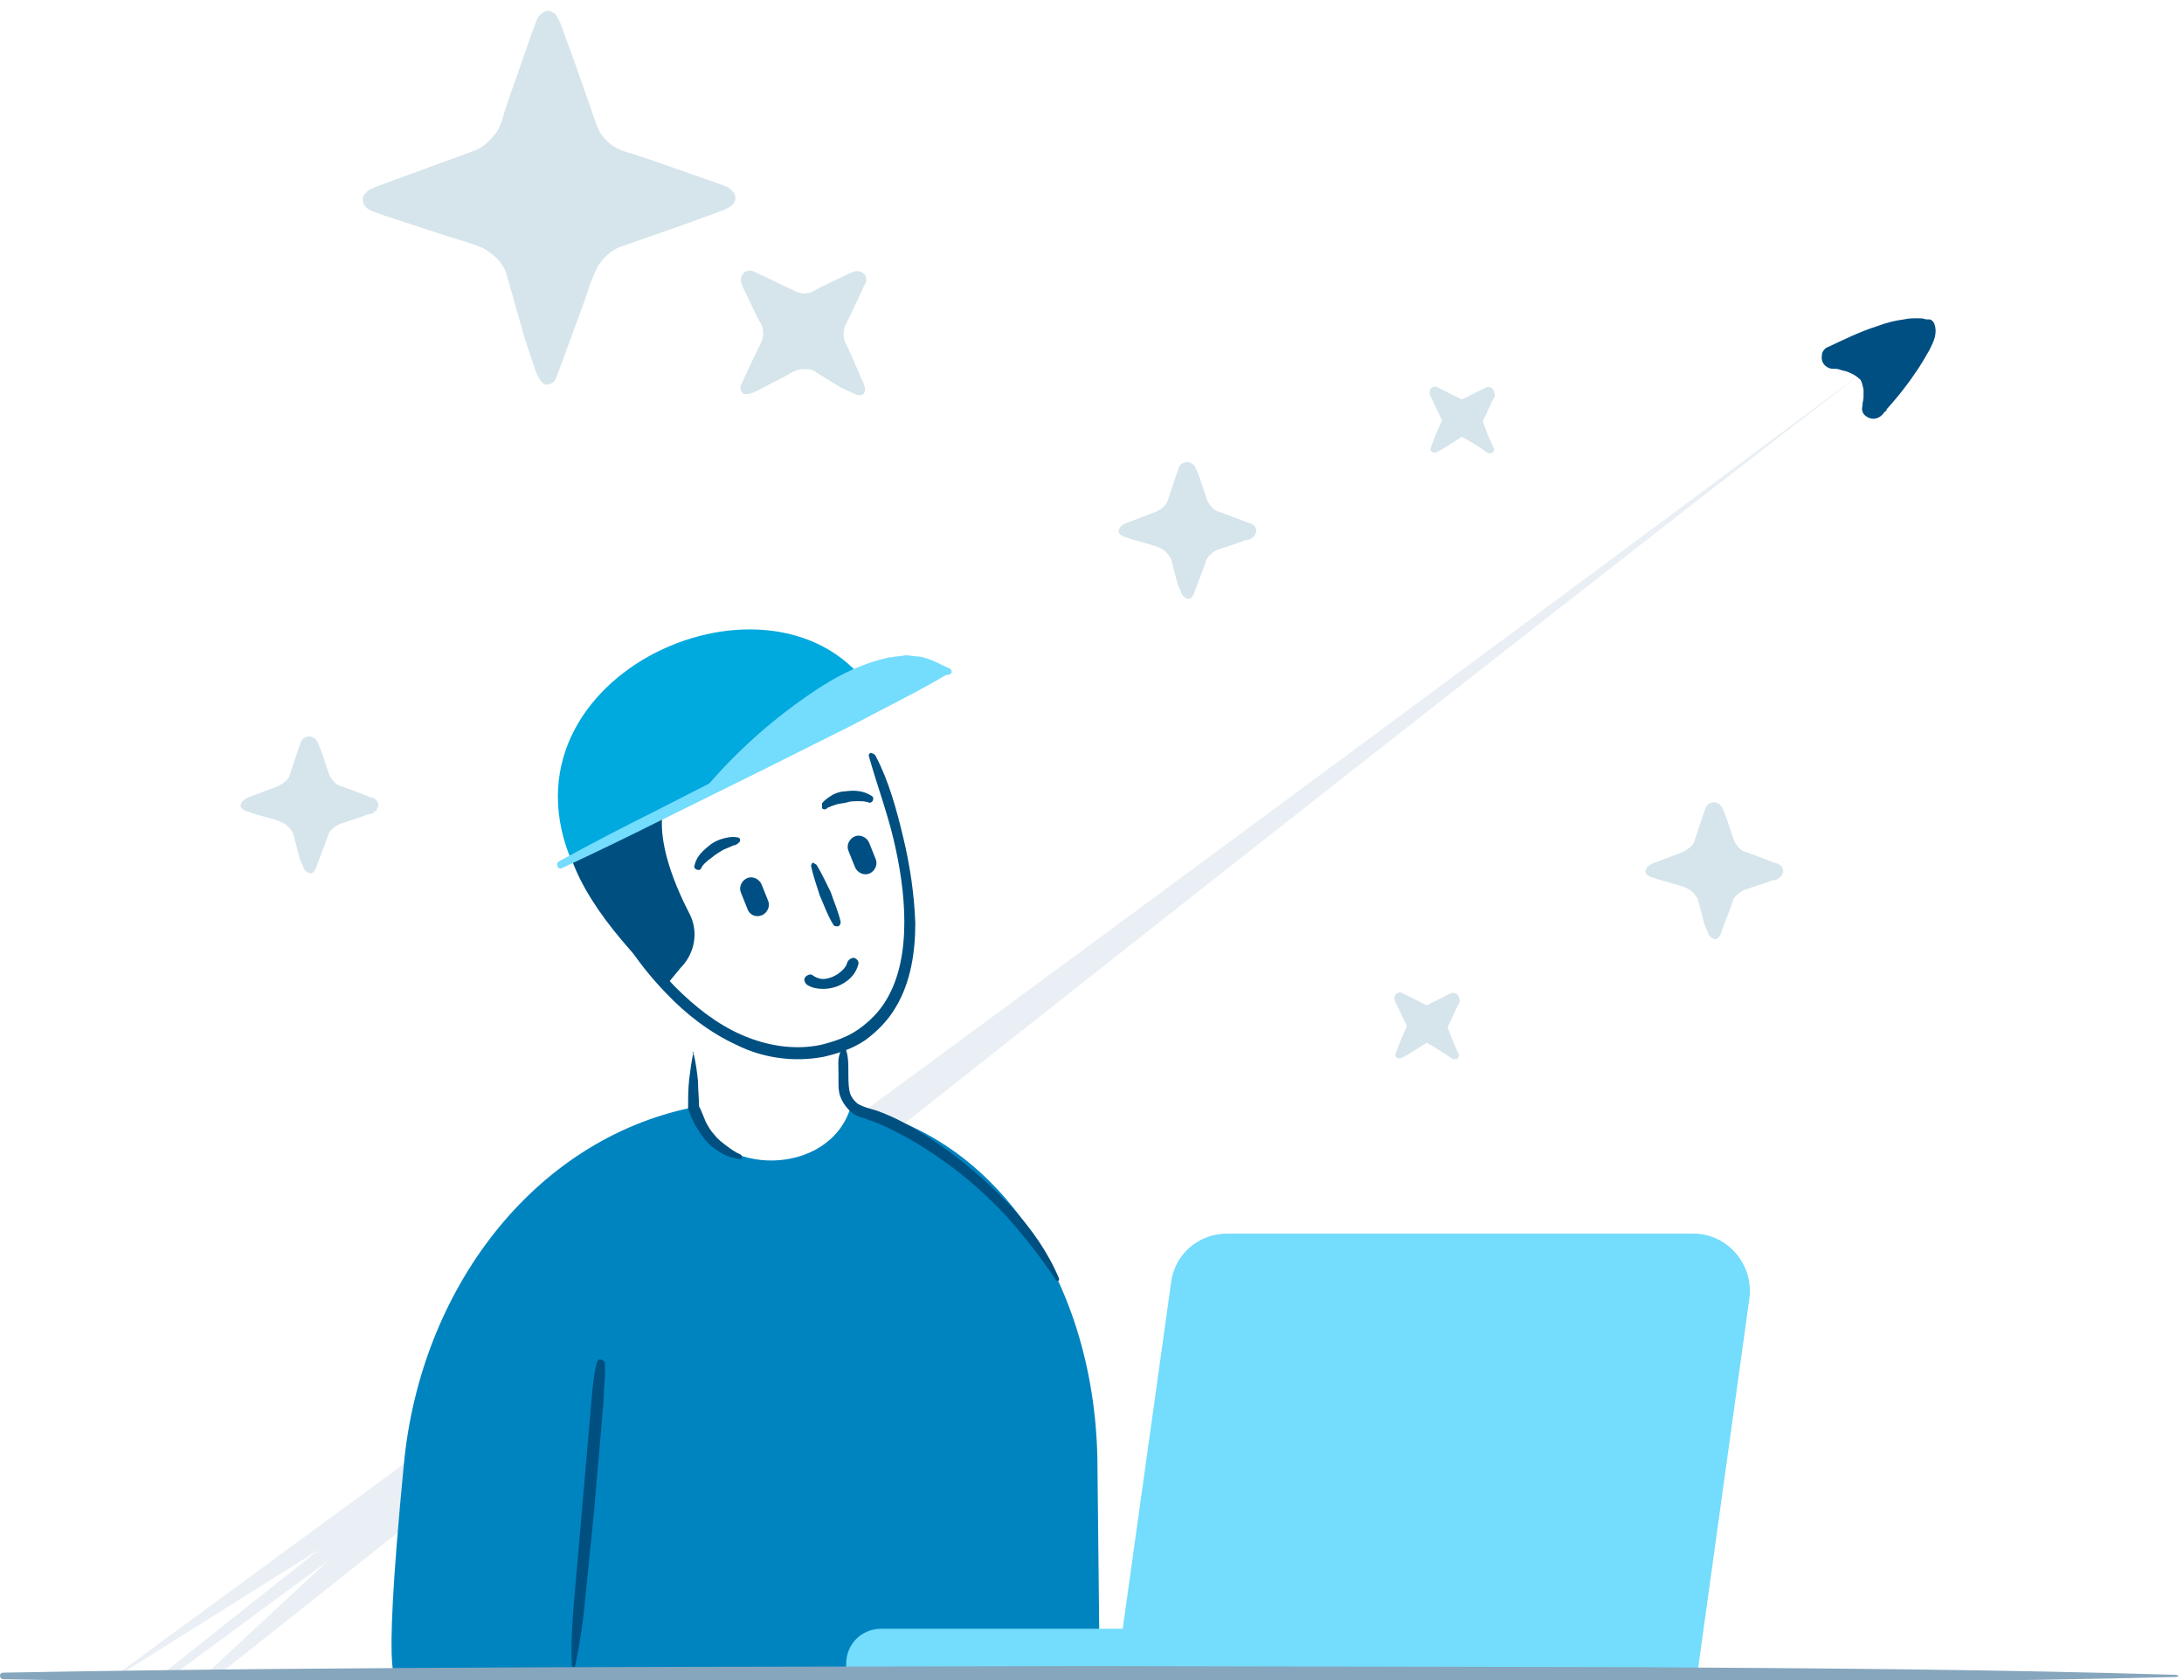
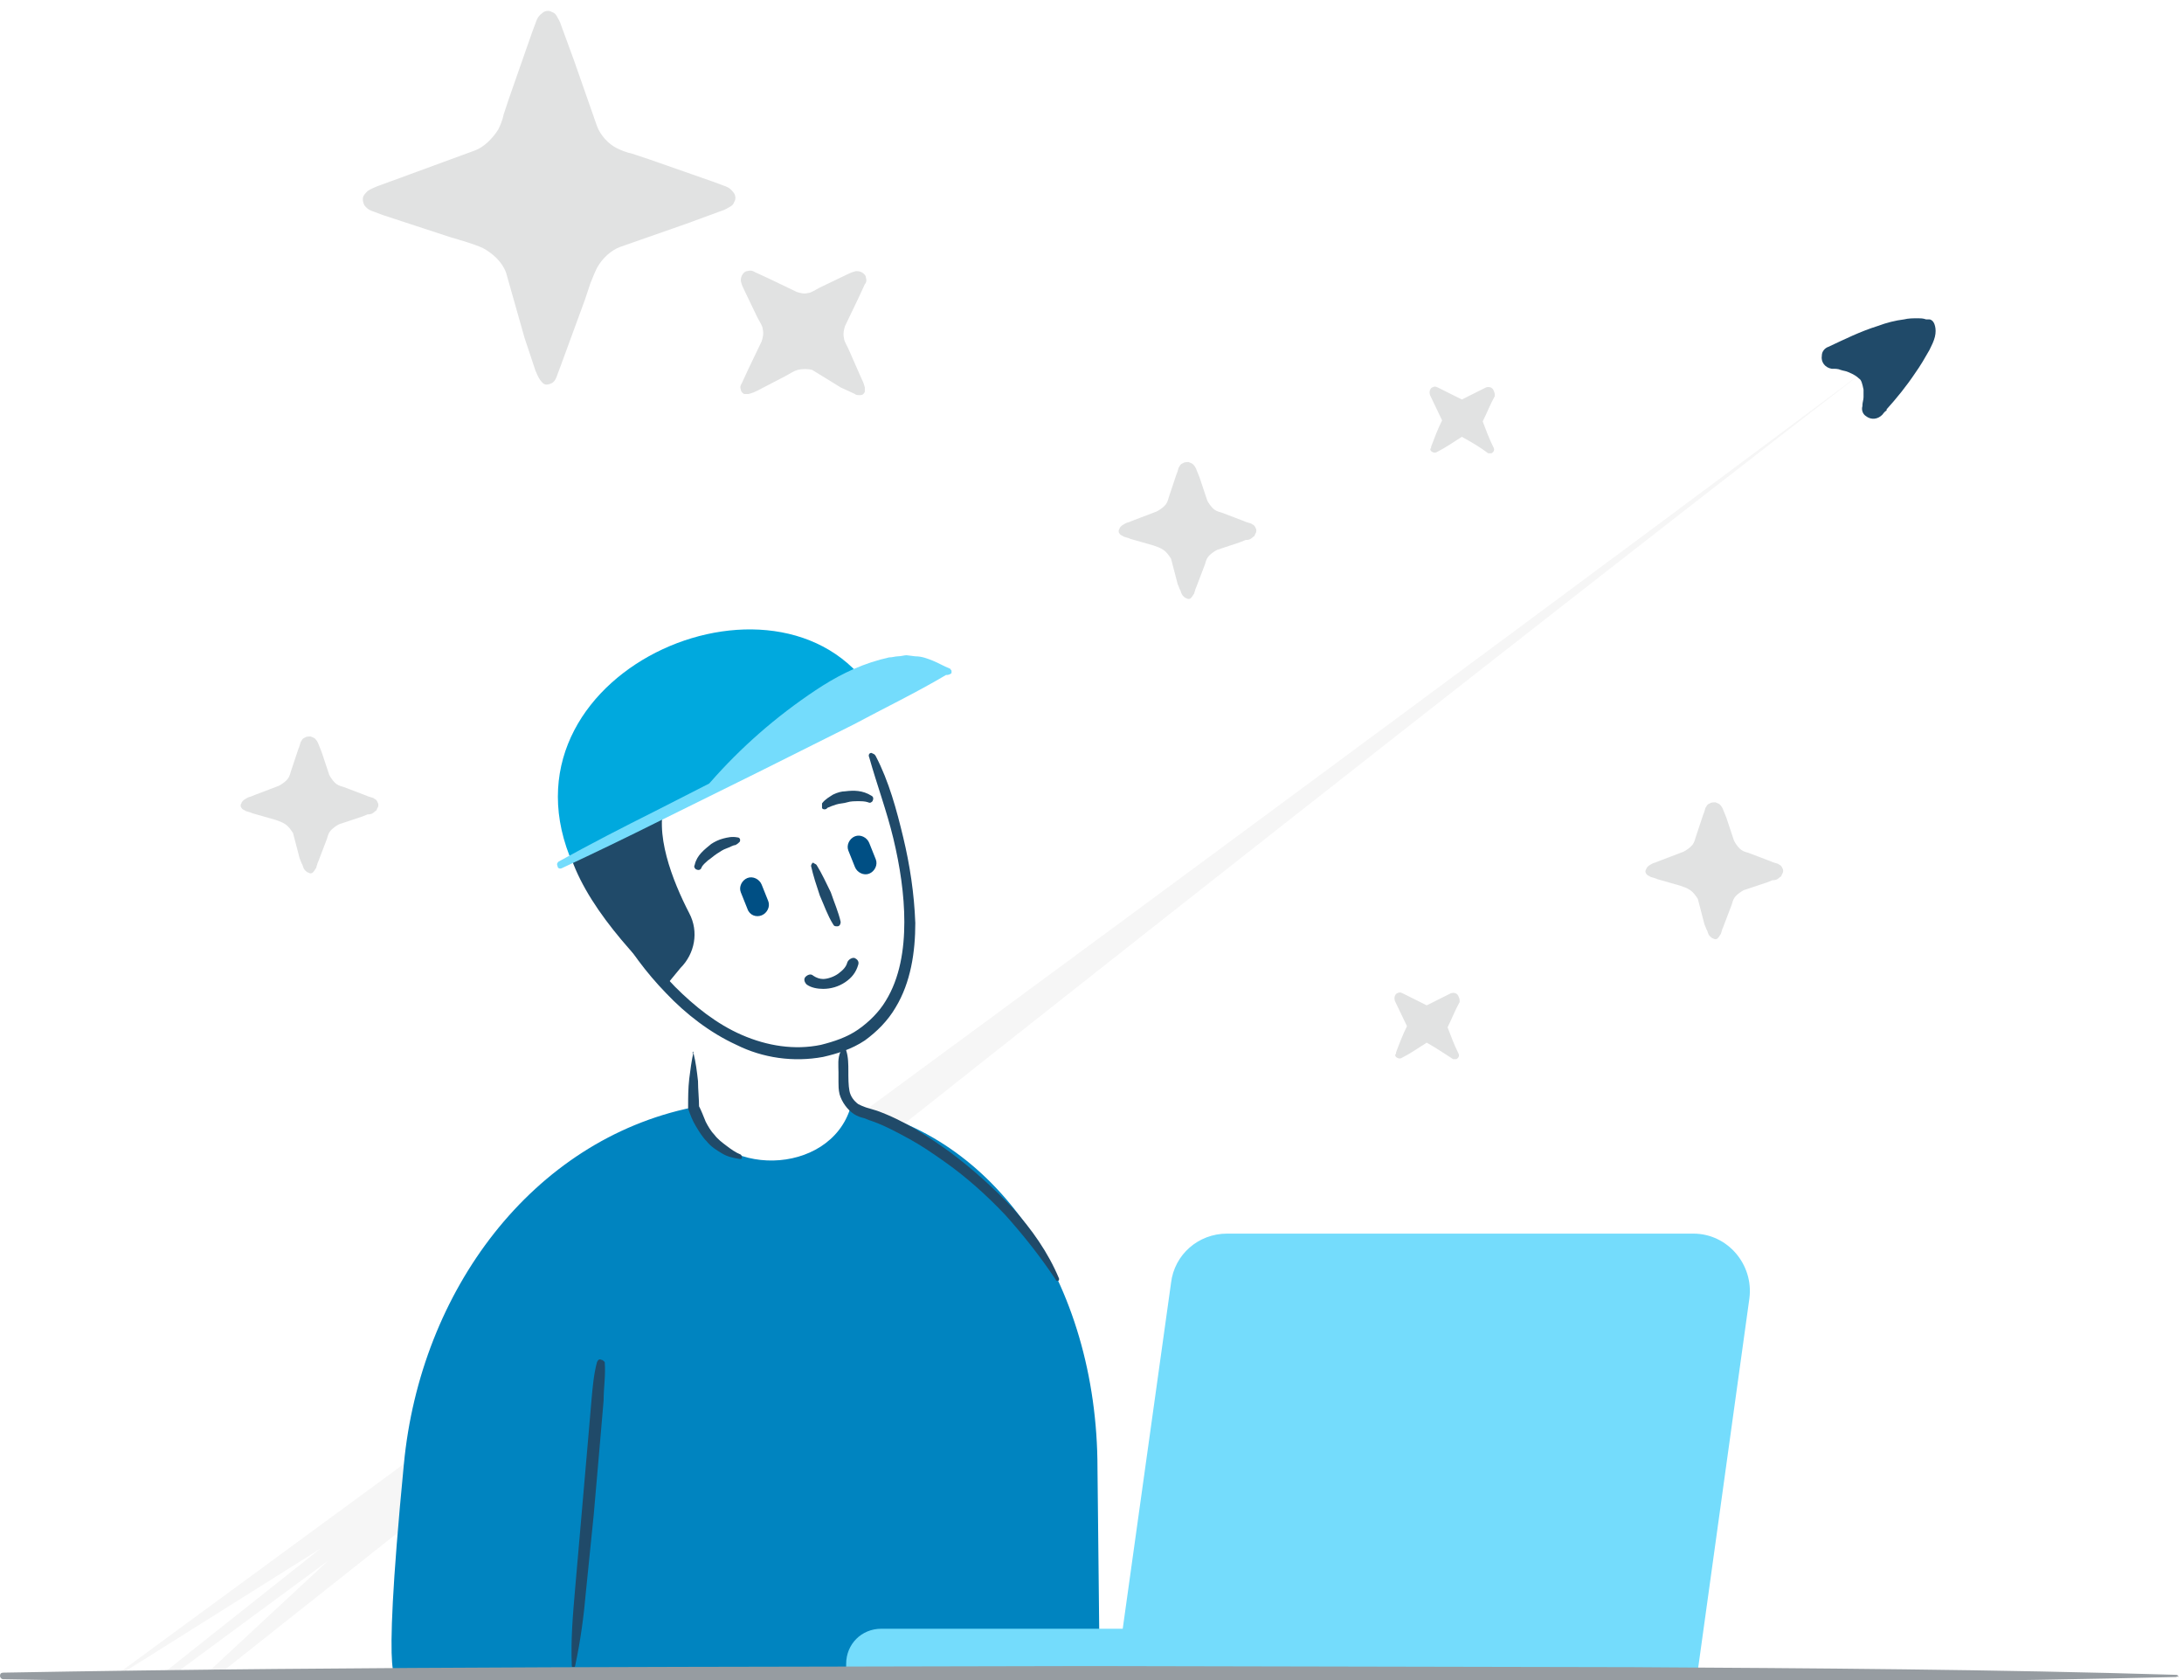
<svg xmlns="http://www.w3.org/2000/svg" height="153px" width="199px" version="1.1" viewBox="0 0 199 153">
-   <path d="M62.1,114.8 C37.5,132.9 17,147.9 10.6,152.6 L10.9,152.6 L29.2,141.1 L14.7,152.6 L15.8,152.6 L29.9,142.2 L18.7,152.6 L19.9,152.6 C29.1,145.3 45.5,132.3 64.3,117.5 L62.1,114.8 L62.1,114.8 Z" fill="#E9EFF4" />
-   <path d="M77.7,102 L80.1,104.2 C111.9,79 149,49.9 170.4,33.4 C148.6,49.7 110.5,77.9 77.7,102 L77.7,102 Z" fill="#E9EFF4" />
-   <path d="M176.2,29.4 C176.1,29.2 175.9,29.1 175.8,29.1 L175.7,29.1 L175.5,29.1 C175.2,29 175,29 174.8,29 C174.3,29 173.9,29 173.5,29.1 C172.7,29.2 171.9,29.4 171.1,29.7 C169.5,30.2 168.1,30.9 166.6,31.6 C166.3,31.7 166,32 166,32.4 C165.9,33 166.3,33.5 166.9,33.6 L167,33.6 C167.2,33.6 167.5,33.6 167.7,33.7 C168,33.8 168.2,33.8 168.4,33.9 C168.9,34.1 169.2,34.3 169.4,34.5 L169.4,34.5 C169.6,34.6 169.7,35 169.8,35.5 L169.8,36.2 C169.8,36.4 169.7,36.7 169.7,36.9 L169.7,37 C169.6,37.3 169.7,37.7 170,37.9 C170.5,38.3 171.1,38.2 171.5,37.8 C171.6,37.7 171.7,37.5 171.9,37.4 L171.9,37.4 C171.9,37.4 171.9,37.4 171.9,37.3 C172.8,36.3 173.7,35.2 174.5,34 C175,33.3 175.4,32.6 175.8,31.9 C176,31.5 176.2,31.1 176.3,30.7 C176.5,29.9 176.2,29.4 176.2,29.4 Z" fill="#004F82" />
+   <path d="M62.1,114.8 C37.5,132.9 17,147.9 10.6,152.6 L10.9,152.6 L29.2,141.1 L14.7,152.6 L15.8,152.6 L29.9,142.2 L18.7,152.6 L19.9,152.6 C29.1,145.3 45.5,132.3 64.3,117.5 L62.1,114.8 L62.1,114.8 Z" fill="#F6F6F6" />
+   <path d="M77.7,102 L80.1,104.2 C111.9,79 149,49.9 170.4,33.4 C148.6,49.7 110.5,77.9 77.7,102 L77.7,102 Z" fill="#F6F6F6" />
+   <path d="M176.2,29.4 C176.1,29.2 175.9,29.1 175.8,29.1 L175.7,29.1 L175.5,29.1 C175.2,29 175,29 174.8,29 C174.3,29 173.9,29 173.5,29.1 C172.7,29.2 171.9,29.4 171.1,29.7 C169.5,30.2 168.1,30.9 166.6,31.6 C166.3,31.7 166,32 166,32.4 C165.9,33 166.3,33.5 166.9,33.6 L167,33.6 C167.2,33.6 167.5,33.6 167.7,33.7 C168,33.8 168.2,33.8 168.4,33.9 C168.9,34.1 169.2,34.3 169.4,34.5 L169.4,34.5 C169.6,34.6 169.7,35 169.8,35.5 L169.8,36.2 C169.8,36.4 169.7,36.7 169.7,36.9 L169.7,37 C169.6,37.3 169.7,37.7 170,37.9 C170.5,38.3 171.1,38.2 171.5,37.8 C171.6,37.7 171.7,37.5 171.9,37.4 L171.9,37.4 C171.9,37.4 171.9,37.4 171.9,37.3 C172.8,36.3 173.7,35.2 174.5,34 C175,33.3 175.4,32.6 175.8,31.9 C176,31.5 176.2,31.1 176.3,30.7 C176.5,29.9 176.2,29.4 176.2,29.4 Z" fill="#204A69" />
  <path d="M100,133.8 C100,116.8 90.6,103.2 77.5,100.9 C75.6,107.2 65.4,107.4 63.2,101.2 L63.1,100.9 C48.5,103.9 38.3,117.6 36.8,133.4 C34.6,156.1 36.3,152.5 36.3,152.5 L100.2,152.5" fill="#0084C0" />
-   <path d="M55.1,124.1 C55.2,125.3 55,126.4 55,127.6 L54.7,131.1 L54.1,138 L53.4,144.9 C53.2,147.2 52.9,149.5 52.4,151.8 C52.4,151.9 52.3,151.9 52.2,151.9 C52.1,151.9 52.1,151.8 52.1,151.7 C52,149.4 52.2,147.1 52.4,144.8 L53,137.9 L53.6,131 L53.9,127.5 C54,126.4 54.1,125.2 54.4,124.1 C54.5,123.9 54.6,123.8 54.8,123.9 C54.9,123.9 55,124 55.1,124.1 L55.1,124.1 Z" fill="#004F81" />
-   <path id="Path" d="M77.1,95.7 C77.3,96.3 77.3,97 77.3,97.6 C77.3,98.2 77.3,98.9 77.4,99.4 C77.5,99.9 77.8,100.3 78.2,100.6 C78.4,100.7 78.6,100.8 78.9,100.9 C79.2,101 79.6,101.1 79.9,101.2 C82.4,102.1 84.5,103.5 86.6,105 C88.6,106.5 90.5,108.2 92.3,110.1 C94,112 95.5,114.1 96.5,116.5 C96.5,116.6 96.5,116.7 96.4,116.7 C96.3,116.7 96.2,116.7 96.2,116.6 C94.8,114.5 93.3,112.6 91.6,110.7 C89.9,108.9 88,107.2 86,105.8 C85,105.1 84,104.4 82.9,103.8 C81.8,103.2 80.7,102.6 79.6,102.2 C79.3,102.1 79,102 78.8,101.9 C78.4,101.8 78.1,101.7 77.8,101.5 C77.2,101.1 76.7,100.4 76.5,99.7 C76.4,99.3 76.4,98.9 76.4,98.6 L76.4,97.7 C76.4,97.1 76.3,96.4 76.6,95.8 C76.7,95.6 76.9,95.5 77.1,95.7 C77,95.5 77,95.6 77.1,95.7 L77.1,95.7 Z" fill="#004F81" />
-   <path d="M79.8,68.9 C81,71.2 81.7,73.8 82.3,76.3 C82.9,78.8 83.3,81.4 83.4,84.1 C83.4,86.7 83,89.5 81.6,91.8 C80.9,93 79.9,94 78.8,94.8 C77.6,95.6 76.3,96 75,96.3 C72.3,96.8 69.5,96.4 67.1,95.2 C64.7,94.1 62.5,92.4 60.7,90.5 C57,86.7 54.5,82 52.9,77.1 C52.9,77 52.9,76.9 53,76.9 C53.1,76.9 53.2,76.9 53.2,77 C55.4,81.7 57.9,86.2 61.5,89.9 C63.3,91.7 65.3,93.3 67.6,94.3 C69.9,95.3 72.4,95.7 74.8,95.2 C76,94.9 77.2,94.5 78.2,93.8 C79.2,93.1 80.1,92.2 80.7,91.2 C82,89.1 82.4,86.5 82.4,84 C82.4,81.5 82,78.9 81.4,76.4 C80.8,73.9 79.9,71.5 79.2,69 C79.1,68.8 79.2,68.6 79.4,68.6 C79.6,68.7 79.7,68.7 79.8,68.9 L79.8,68.9 Z" fill="#004F81" />
-   <path d="M64.6,61.4 C72.6,58.2 79.6,60 79.1,63.8 C78.7,67.1 62.6,68.2 60.7,72.8 C59.5,75.8 61.3,80.3 62.8,83.2 C63.7,84.9 63.3,86.9 62,88.2 L60.6,89.9 C51.7,81.1 43.7,69.7 64.6,61.4 L64.6,61.4 Z" fill="#004F81" />
-   <path id="Path" d="M74.4,78.8 C74.9,79.6 75.3,80.5 75.7,81.3 C76,82.2 76.4,83.1 76.6,84 C76.6,84.2 76.5,84.4 76.3,84.4 C76.1,84.4 76,84.4 75.9,84.2 C75.4,83.4 75.1,82.5 74.7,81.6 C74.4,80.7 74.1,79.8 73.9,78.9 C73.9,78.8 74,78.6 74.1,78.6 C74.2,78.7 74.3,78.7 74.4,78.8 L74.4,78.8 Z" fill="#004F81" />
+   <path d="M55.1,124.1 C55.2,125.3 55,126.4 55,127.6 L54.7,131.1 L54.1,138 L53.4,144.9 C53.2,147.2 52.9,149.5 52.4,151.8 C52.4,151.9 52.3,151.9 52.2,151.9 C52.1,151.9 52.1,151.8 52.1,151.7 C52,149.4 52.2,147.1 52.4,144.8 L53,137.9 L53.6,131 L53.9,127.5 C54,126.4 54.1,125.2 54.4,124.1 C54.5,123.9 54.6,123.8 54.8,123.9 C54.9,123.9 55,124 55.1,124.1 L55.1,124.1 Z" fill="#204A69" />
+   <path id="Path" d="M77.1,95.7 C77.3,96.3 77.3,97 77.3,97.6 C77.3,98.2 77.3,98.9 77.4,99.4 C77.5,99.9 77.8,100.3 78.2,100.6 C78.4,100.7 78.6,100.8 78.9,100.9 C79.2,101 79.6,101.1 79.9,101.2 C82.4,102.1 84.5,103.5 86.6,105 C88.6,106.5 90.5,108.2 92.3,110.1 C94,112 95.5,114.1 96.5,116.5 C96.5,116.6 96.5,116.7 96.4,116.7 C96.3,116.7 96.2,116.7 96.2,116.6 C94.8,114.5 93.3,112.6 91.6,110.7 C89.9,108.9 88,107.2 86,105.8 C85,105.1 84,104.4 82.9,103.8 C81.8,103.2 80.7,102.6 79.6,102.2 C79.3,102.1 79,102 78.8,101.9 C78.4,101.8 78.1,101.7 77.8,101.5 C77.2,101.1 76.7,100.4 76.5,99.7 C76.4,99.3 76.4,98.9 76.4,98.6 L76.4,97.7 C76.4,97.1 76.3,96.4 76.6,95.8 C76.7,95.6 76.9,95.5 77.1,95.7 C77,95.5 77,95.6 77.1,95.7 L77.1,95.7 Z" fill="#204A69" />
+   <path d="M79.8,68.9 C81,71.2 81.7,73.8 82.3,76.3 C82.9,78.8 83.3,81.4 83.4,84.1 C83.4,86.7 83,89.5 81.6,91.8 C80.9,93 79.9,94 78.8,94.8 C77.6,95.6 76.3,96 75,96.3 C72.3,96.8 69.5,96.4 67.1,95.2 C64.7,94.1 62.5,92.4 60.7,90.5 C57,86.7 54.5,82 52.9,77.1 C52.9,77 52.9,76.9 53,76.9 C53.1,76.9 53.2,76.9 53.2,77 C55.4,81.7 57.9,86.2 61.5,89.9 C63.3,91.7 65.3,93.3 67.6,94.3 C69.9,95.3 72.4,95.7 74.8,95.2 C76,94.9 77.2,94.5 78.2,93.8 C79.2,93.1 80.1,92.2 80.7,91.2 C82,89.1 82.4,86.5 82.4,84 C82.4,81.5 82,78.9 81.4,76.4 C80.8,73.9 79.9,71.5 79.2,69 C79.1,68.8 79.2,68.6 79.4,68.6 C79.6,68.7 79.7,68.7 79.8,68.9 L79.8,68.9 Z" fill="#204A69" />
+   <path d="M64.6,61.4 C72.6,58.2 79.6,60 79.1,63.8 C78.7,67.1 62.6,68.2 60.7,72.8 C59.5,75.8 61.3,80.3 62.8,83.2 C63.7,84.9 63.3,86.9 62,88.2 L60.6,89.9 C51.7,81.1 43.7,69.7 64.6,61.4 L64.6,61.4 Z" fill="#204A69" />
+   <path id="Path" d="M74.4,78.8 C74.9,79.6 75.3,80.5 75.7,81.3 C76,82.2 76.4,83.1 76.6,84 C76.6,84.2 76.5,84.4 76.3,84.4 C76.1,84.4 76,84.4 75.9,84.2 C75.4,83.4 75.1,82.5 74.7,81.6 C74.4,80.7 74.1,79.8 73.9,78.9 C73.9,78.8 74,78.6 74.1,78.6 C74.2,78.7 74.3,78.7 74.4,78.8 L74.4,78.8 Z" fill="#204A69" />
  <path d="M79.2,79.6 C79.7,79.4 80,78.8 79.8,78.3 L79.2,76.8 C79,76.3 78.4,76 77.9,76.2 C77.4,76.4 77.1,77 77.3,77.5 L77.9,79 C78.1,79.5 78.7,79.8 79.2,79.6 Z" fill="#004F84" />
  <path id="Path" d="M69.4,83.4 C69.9,83.2 70.2,82.6 70,82.1 L69.4,80.6 C69.2,80.1 68.6,79.8 68.1,80 C67.6,80.2 67.3,80.8 67.5,81.3 L68.1,82.8 C68.3,83.4 68.9,83.6 69.4,83.4 Z" fill="#004F84" />
-   <path d="M77.2,87.7 C77.1,88.1 76.8,88.4 76.4,88.7 C76,89 75.4,89.2 75,89.2 C74.7,89.2 74.4,89.1 74.1,88.9 C73.9,88.7 73.6,88.8 73.4,89 C73.2,89.2 73.3,89.5 73.5,89.7 C73.9,90 74.5,90.1 75,90.1 C75.7,90.1 76.4,89.9 77,89.5 C77.6,89.1 78,88.6 78.2,87.9 C78.3,87.6 78.1,87.4 77.9,87.3 C77.7,87.2 77.3,87.4 77.2,87.7 L77.2,87.7 Z" fill="#004F81" />
-   <path d="M67,77 C66.8,77 66.5,77.2 66.2,77.3 C65.9,77.4 65.6,77.6 65.3,77.8 C65,78 64.8,78.2 64.5,78.4 C64.3,78.6 64,78.8 63.9,79.1 C63.8,79.3 63.6,79.3 63.4,79.2 C63.3,79.1 63.2,79 63.3,78.8 C63.5,77.9 64.2,77.4 64.8,76.9 C65.1,76.7 65.5,76.5 65.9,76.4 C66.3,76.3 66.7,76.2 67.2,76.3 C67.4,76.3 67.5,76.5 67.4,76.7 C67.3,76.8 67.2,76.9 67,77 Z" fill="#004F81" />
-   <path id="Path" d="M74.9,73.2 C75.2,72.8 75.6,72.6 75.9,72.4 C76.3,72.2 76.7,72.1 77,72.1 C77.8,72 78.6,72 79.4,72.5 C79.6,72.6 79.6,72.8 79.5,73 C79.4,73.1 79.3,73.2 79.1,73.1 C78.8,73 78.5,73 78.2,73 C77.9,73 77.5,73 77.2,73.1 C76.9,73.2 76.5,73.2 76.2,73.3 C75.9,73.4 75.6,73.5 75.4,73.6 L75.3,73.7 C75.1,73.8 74.9,73.7 74.9,73.6 L74.9,73.2 L74.9,73.2 Z" fill="#004F81" />
+   <path d="M77.2,87.7 C77.1,88.1 76.8,88.4 76.4,88.7 C76,89 75.4,89.2 75,89.2 C74.7,89.2 74.4,89.1 74.1,88.9 C73.9,88.7 73.6,88.8 73.4,89 C73.2,89.2 73.3,89.5 73.5,89.7 C73.9,90 74.5,90.1 75,90.1 C75.7,90.1 76.4,89.9 77,89.5 C77.6,89.1 78,88.6 78.2,87.9 C78.3,87.6 78.1,87.4 77.9,87.3 C77.7,87.2 77.3,87.4 77.2,87.7 L77.2,87.7 Z" fill="#204A69" />
+   <path d="M67,77 C66.8,77 66.5,77.2 66.2,77.3 C65.9,77.4 65.6,77.6 65.3,77.8 C65,78 64.8,78.2 64.5,78.4 C64.3,78.6 64,78.8 63.9,79.1 C63.8,79.3 63.6,79.3 63.4,79.2 C63.3,79.1 63.2,79 63.3,78.8 C63.5,77.9 64.2,77.4 64.8,76.9 C65.1,76.7 65.5,76.5 65.9,76.4 C66.3,76.3 66.7,76.2 67.2,76.3 C67.4,76.3 67.5,76.5 67.4,76.7 C67.3,76.8 67.2,76.9 67,77 Z" fill="#204A69" />
+   <path id="Path" d="M74.9,73.2 C75.2,72.8 75.6,72.6 75.9,72.4 C76.3,72.2 76.7,72.1 77,72.1 C77.8,72 78.6,72 79.4,72.5 C79.6,72.6 79.6,72.8 79.5,73 C79.4,73.1 79.3,73.2 79.1,73.1 C78.8,73 78.5,73 78.2,73 C77.9,73 77.5,73 77.2,73.1 C76.9,73.2 76.5,73.2 76.2,73.3 C75.9,73.4 75.6,73.5 75.4,73.6 L75.3,73.7 C75.1,73.8 74.9,73.7 74.9,73.6 L74.9,73.2 L74.9,73.2 Z" fill="#204A69" />
  <path d="M79.9,63.7 C71.9,49.7 45.2,60.8 51.9,78" fill="#00A9DE" />
-   <path d="M63.2,96 C63.4,96.8 63.5,97.6 63.6,98.5 C63.6,99.3 63.7,100.1 63.7,101 L63.7,100.8 C63.9,101.2 64.1,101.7 64.3,102.2 C64.5,102.6 64.8,103.1 65.1,103.4 C65.4,103.8 65.8,104.1 66.2,104.4 C66.6,104.7 67,105 67.5,105.2 C67.6,105.3 67.6,105.4 67.6,105.5 C67.6,105.6 67.5,105.6 67.4,105.6 C66.8,105.5 66.3,105.4 65.8,105.1 C65.3,104.8 64.8,104.5 64.4,104 C64,103.6 63.7,103.1 63.4,102.6 C63.1,102.1 62.9,101.6 62.7,101 L62.7,100.8 C62.7,100 62.7,99.2 62.8,98.3 C62.9,97.5 63,96.7 63.2,95.8 C63,96 63.1,95.9 63.2,96 L63.2,96 Z" fill="#004F81" />
-   <path d="M66.8,17.5 C66.5,17.1 66.2,17 65.9,16.9 L65.1,16.6 L59.1,14.5 L57.6,14 C57.1,13.9 56.6,13.7 56.2,13.5 C55.4,13.1 54.7,12.3 54.4,11.5 L52.3,5.5 L51.2,2.5 C51.1,2.2 51,1.9 50.8,1.6 C50.7,1.4 50.6,1.2 50.3,1.1 C50,0.9 49.6,1 49.4,1.2 C49,1.5 48.9,1.8 48.8,2.1 L48.5,2.9 L46.4,8.9 L45.9,10.4 C45.8,10.9 45.6,11.4 45.4,11.8 C44.9,12.6 44.1,13.4 43.3,13.7 L37.3,15.9 L34.3,17 C34.1,17.1 33.8,17.2 33.5,17.4 C33.4,17.5 33.2,17.7 33.1,17.9 C33,18.2 33.1,18.5 33.2,18.7 C33.5,19.1 33.8,19.2 34.1,19.3 L34.9,19.6 L41,21.6 C42,21.9 43.1,22.2 44,22.6 C44.9,23.1 45.7,23.8 46.1,24.8 L47.8,30.8 L48.8,33.8 C48.9,34 49,34.3 49.2,34.6 C49.3,34.7 49.4,34.9 49.6,35 C49.8,35.1 50.1,35 50.3,34.9 C50.6,34.7 50.7,34.4 50.8,34.1 L51.1,33.3 L53.3,27.3 L53.8,25.8 C54,25.3 54.2,24.8 54.4,24.4 C54.9,23.5 55.7,22.8 56.5,22.5 L62.5,20.4 L65.5,19.3 C65.8,19.2 66.1,19.1 66.4,18.9 C66.6,18.8 66.8,18.7 66.9,18.4 C67.1,18.1 67,17.7 66.8,17.5 Z" fill="#D5E5EB" />
-   <path d="M162.4,79.1 C162.3,78.8 162.1,78.8 162,78.7 C161.7,78.6 161.6,78.6 161.4,78.5 L159.3,77.7 C158.9,77.6 158.7,77.5 158.5,77.3 C158.3,77.1 158.1,76.8 158,76.6 L157.3,74.5 L157.1,74 C157,73.8 157,73.6 156.7,73.3 C156.6,73.2 156.5,73.2 156.3,73.1 C156.2,73.1 155.9,73.1 155.8,73.2 C155.5,73.3 155.5,73.5 155.4,73.6 C155.3,73.9 155.3,74 155.2,74.2 L154.5,76.3 C154.4,76.7 154.3,76.9 154.1,77.1 C153.9,77.3 153.6,77.5 153.4,77.6 L151.3,78.4 L150.8,78.6 C150.7,78.6 150.5,78.7 150.2,78.9 C150.1,79 150,79.1 150,79.2 C149.9,79.3 149.9,79.5 150,79.6 C150.1,79.8 150.3,79.8 150.4,79.9 C150.7,80 150.8,80 151,80.1 L153.1,80.7 C153.4,80.8 153.7,80.9 154,81.1 C154.3,81.3 154.5,81.6 154.7,81.9 L155.3,84.2 L155.5,84.7 C155.6,84.8 155.6,85.1 155.8,85.3 C155.9,85.4 156,85.5 156.1,85.5 C156.2,85.6 156.4,85.6 156.5,85.5 C156.7,85.3 156.7,85.2 156.8,85.1 C156.9,84.8 156.9,84.7 157,84.5 L157.8,82.4 C157.9,82 158,81.8 158.2,81.6 C158.4,81.4 158.7,81.2 158.9,81.1 L161,80.4 L161.5,80.2 C161.7,80.2 161.9,80.2 162.2,79.9 C162.3,79.9 162.3,79.8 162.4,79.6 C162.5,79.5 162.5,79.2 162.4,79.1 Z" fill="#D5E5EB" />
-   <path d="M132.9,90.8 C132.8,90.5 132.5,90.4 132.2,90.5 L130,91.6 L127.8,90.5 C127.6,90.4 127.5,90.4 127.3,90.5 C127.1,90.6 127,90.9 127.1,91.2 L128.2,93.5 C127.8,94.3 127.5,95.1 127.2,95.9 L127.2,96 C127.1,96.1 127.1,96.2 127.2,96.3 C127.3,96.4 127.5,96.5 127.7,96.4 C128.5,96 129.2,95.5 130,95 L130,95 C130.9,95.5 131.6,96 132.4,96.5 L132.7,96.5 C132.9,96.4 133,96.2 132.9,96 C132.5,95.2 132.2,94.4 131.9,93.6 C132.3,92.8 132.6,92 133,91.3 C133,91.1 133,91 132.9,90.8 Z" fill="#D5E5EB" />
-   <path d="M136.1,35.6 C136,35.3 135.7,35.2 135.4,35.3 L133.2,36.4 L131,35.3 C130.8,35.2 130.7,35.2 130.5,35.3 C130.3,35.4 130.2,35.7 130.3,36 L131.4,38.3 C131,39.1 130.7,39.9 130.4,40.7 L130.4,40.8 C130.3,40.9 130.3,41 130.4,41.1 C130.5,41.2 130.7,41.3 130.9,41.2 C131.7,40.8 132.4,40.3 133.2,39.8 C134.1,40.3 134.8,40.7 135.6,41.3 L135.9,41.3 C136.1,41.2 136.2,41 136.1,40.8 C135.7,40 135.4,39.2 135.1,38.4 C135.5,37.6 135.8,36.8 136.2,36.1 C136.2,35.9 136.2,35.8 136.1,35.6 Z" fill="#D5E5EB" />
-   <path d="M78.2,27.2 L78.8,25.9 C78.9,25.8 79,25.6 78.9,25.3 C78.9,25.1 78.7,24.9 78.5,24.8 C78.3,24.7 78.1,24.7 78,24.7 C77.6,24.8 77.4,24.9 77.2,25 L74.7,26.2 C74.3,26.4 73.9,26.7 73.6,26.7 C73.3,26.8 72.9,26.7 72.6,26.6 L70.1,25.4 L68.8,24.8 C68.6,24.7 68.5,24.6 68.1,24.7 C67.9,24.7 67.7,24.9 67.6,25.1 C67.5,25.3 67.5,25.5 67.5,25.6 C67.6,26 67.7,26.2 67.8,26.4 L69,28.9 C69.2,29.3 69.5,29.7 69.5,30 C69.6,30.4 69.5,30.8 69.4,31.1 L68.2,33.6 L67.6,34.9 C67.5,35.1 67.4,35.2 67.5,35.5 C67.5,35.6 67.6,35.8 67.8,35.9 L68.2,35.9 C68.6,35.8 68.8,35.7 69,35.6 L71.5,34.3 C71.9,34.1 72.3,33.8 72.7,33.7 C73.1,33.6 73.6,33.6 74,33.7 L74,33.7 L76.6,35.3 L77.9,35.9 C78,36 78.1,36 78.4,36 C78.6,36 78.7,35.9 78.8,35.7 L78.8,35.3 C78.7,34.9 78.6,34.7 78.5,34.5 L77.4,32 C77.2,31.5 76.9,31.1 76.9,30.8 C76.8,30.4 76.9,30 77,29.7 L78.2,27.2 Z" fill="#D5E5EB" />
-   <path d="M114.4,48.1 C114.3,47.8 114.1,47.8 114,47.7 C113.7,47.6 113.6,47.6 113.4,47.5 L111.3,46.7 C110.9,46.6 110.7,46.5 110.5,46.3 C110.3,46.1 110.1,45.8 110,45.6 L109.3,43.5 L109.1,43 C109,42.8 109,42.6 108.7,42.3 C108.6,42.2 108.5,42.2 108.3,42.1 C108.2,42.1 107.9,42.1 107.8,42.2 C107.5,42.3 107.5,42.5 107.4,42.6 C107.3,42.9 107.3,43 107.2,43.2 L106.5,45.3 C106.4,45.7 106.3,45.9 106.1,46.1 C105.9,46.3 105.6,46.5 105.4,46.6 L103.3,47.4 L102.8,47.6 C102.7,47.6 102.5,47.7 102.2,47.9 C102.1,48 102,48.1 102,48.2 C101.9,48.3 101.9,48.5 102,48.6 C102.1,48.8 102.3,48.8 102.4,48.9 C102.7,49 102.8,49 103,49.1 L105.1,49.7 C105.4,49.8 105.7,49.9 106,50.1 C106.3,50.3 106.5,50.6 106.7,50.9 L107.3,53.2 L107.5,53.7 C107.6,53.8 107.6,54.1 107.8,54.3 C107.9,54.4 108,54.5 108.1,54.5 C108.2,54.6 108.4,54.6 108.5,54.5 C108.7,54.3 108.7,54.2 108.8,54.1 C108.9,53.8 108.9,53.7 109,53.5 L109.8,51.4 C109.9,51 110,50.8 110.2,50.6 C110.4,50.4 110.7,50.2 110.9,50.1 L113,49.4 L113.5,49.2 C113.7,49.2 113.9,49.2 114.2,48.9 C114.3,48.9 114.3,48.8 114.4,48.6 C114.5,48.5 114.5,48.2 114.4,48.1 Z" fill="#D5E5EB" />
-   <path d="M34.4,73.1 C34.3,72.8 34.1,72.8 34,72.7 C33.7,72.6 33.6,72.6 33.4,72.5 L31.3,71.7 C30.9,71.6 30.7,71.5 30.5,71.3 C30.3,71.1 30.1,70.8 30,70.6 L29.3,68.5 L29.1,68 C29,67.8 29,67.6 28.7,67.3 C28.6,67.2 28.5,67.2 28.3,67.1 C28.2,67.1 27.9,67.1 27.8,67.2 C27.5,67.3 27.5,67.5 27.4,67.6 C27.3,67.9 27.3,68 27.2,68.2 L26.5,70.3 C26.4,70.7 26.3,70.9 26.1,71.1 C25.9,71.3 25.6,71.5 25.4,71.6 L23.3,72.4 L22.8,72.6 C22.7,72.6 22.5,72.7 22.2,72.9 C22.1,73 22,73.1 22,73.2 C21.9,73.3 21.9,73.5 22,73.6 C22.1,73.8 22.3,73.8 22.4,73.9 C22.7,74 22.8,74 23,74.1 L25.1,74.7 C25.4,74.8 25.7,74.9 26,75.1 C26.3,75.3 26.5,75.6 26.7,75.9 L27.3,78.2 L27.5,78.7 C27.6,78.8 27.6,79.1 27.8,79.3 C27.9,79.4 28,79.5 28.1,79.5 C28.2,79.6 28.4,79.6 28.5,79.5 C28.7,79.3 28.7,79.2 28.8,79.1 C28.9,78.8 28.9,78.7 29,78.5 L29.8,76.4 C29.9,76 30,75.8 30.2,75.6 C30.4,75.4 30.7,75.2 30.9,75.1 L33,74.4 L33.5,74.2 C33.7,74.2 33.9,74.2 34.2,73.9 C34.3,73.9 34.3,73.8 34.4,73.6 C34.5,73.5 34.5,73.2 34.4,73.1 Z" fill="#D5E5EB" />
+   <path d="M63.2,96 C63.4,96.8 63.5,97.6 63.6,98.5 C63.6,99.3 63.7,100.1 63.7,101 L63.7,100.8 C63.9,101.2 64.1,101.7 64.3,102.2 C64.5,102.6 64.8,103.1 65.1,103.4 C65.4,103.8 65.8,104.1 66.2,104.4 C66.6,104.7 67,105 67.5,105.2 C67.6,105.3 67.6,105.4 67.6,105.5 C67.6,105.6 67.5,105.6 67.4,105.6 C66.8,105.5 66.3,105.4 65.8,105.1 C65.3,104.8 64.8,104.5 64.4,104 C64,103.6 63.7,103.1 63.4,102.6 C63.1,102.1 62.9,101.6 62.7,101 L62.7,100.8 C62.7,100 62.7,99.2 62.8,98.3 C62.9,97.5 63,96.7 63.2,95.8 C63,96 63.1,95.9 63.2,96 L63.2,96 Z" fill="#204A69" />
+   <path d="M66.8,17.5 C66.5,17.1 66.2,17 65.9,16.9 L65.1,16.6 L59.1,14.5 L57.6,14 C57.1,13.9 56.6,13.7 56.2,13.5 C55.4,13.1 54.7,12.3 54.4,11.5 L52.3,5.5 L51.2,2.5 C51.1,2.2 51,1.9 50.8,1.6 C50.7,1.4 50.6,1.2 50.3,1.1 C50,0.9 49.6,1 49.4,1.2 C49,1.5 48.9,1.8 48.8,2.1 L48.5,2.9 L46.4,8.9 L45.9,10.4 C45.8,10.9 45.6,11.4 45.4,11.8 C44.9,12.6 44.1,13.4 43.3,13.7 L37.3,15.9 L34.3,17 C34.1,17.1 33.8,17.2 33.5,17.4 C33.4,17.5 33.2,17.7 33.1,17.9 C33,18.2 33.1,18.5 33.2,18.7 C33.5,19.1 33.8,19.2 34.1,19.3 L34.9,19.6 L41,21.6 C42,21.9 43.1,22.2 44,22.6 C44.9,23.1 45.7,23.8 46.1,24.8 L47.8,30.8 L48.8,33.8 C48.9,34 49,34.3 49.2,34.6 C49.3,34.7 49.4,34.9 49.6,35 C49.8,35.1 50.1,35 50.3,34.9 C50.6,34.7 50.7,34.4 50.8,34.1 L51.1,33.3 L53.3,27.3 L53.8,25.8 C54,25.3 54.2,24.8 54.4,24.4 C54.9,23.5 55.7,22.8 56.5,22.5 L62.5,20.4 L65.5,19.3 C65.8,19.2 66.1,19.1 66.4,18.9 C66.6,18.8 66.8,18.7 66.9,18.4 C67.1,18.1 67,17.7 66.8,17.5 Z" fill="#E1E2E2" />
+   <path d="M162.4,79.1 C162.3,78.8 162.1,78.8 162,78.7 C161.7,78.6 161.6,78.6 161.4,78.5 L159.3,77.7 C158.9,77.6 158.7,77.5 158.5,77.3 C158.3,77.1 158.1,76.8 158,76.6 L157.3,74.5 L157.1,74 C157,73.8 157,73.6 156.7,73.3 C156.6,73.2 156.5,73.2 156.3,73.1 C156.2,73.1 155.9,73.1 155.8,73.2 C155.5,73.3 155.5,73.5 155.4,73.6 C155.3,73.9 155.3,74 155.2,74.2 L154.5,76.3 C154.4,76.7 154.3,76.9 154.1,77.1 C153.9,77.3 153.6,77.5 153.4,77.6 L151.3,78.4 L150.8,78.6 C150.7,78.6 150.5,78.7 150.2,78.9 C150.1,79 150,79.1 150,79.2 C149.9,79.3 149.9,79.5 150,79.6 C150.1,79.8 150.3,79.8 150.4,79.9 C150.7,80 150.8,80 151,80.1 L153.1,80.7 C153.4,80.8 153.7,80.9 154,81.1 C154.3,81.3 154.5,81.6 154.7,81.9 L155.3,84.2 L155.5,84.7 C155.6,84.8 155.6,85.1 155.8,85.3 C155.9,85.4 156,85.5 156.1,85.5 C156.2,85.6 156.4,85.6 156.5,85.5 C156.7,85.3 156.7,85.2 156.8,85.1 C156.9,84.8 156.9,84.7 157,84.5 L157.8,82.4 C157.9,82 158,81.8 158.2,81.6 C158.4,81.4 158.7,81.2 158.9,81.1 L161,80.4 L161.5,80.2 C161.7,80.2 161.9,80.2 162.2,79.9 C162.3,79.9 162.3,79.8 162.4,79.6 C162.5,79.5 162.5,79.2 162.4,79.1 Z" fill="#E1E2E2" />
+   <path d="M132.9,90.8 C132.8,90.5 132.5,90.4 132.2,90.5 L130,91.6 L127.8,90.5 C127.6,90.4 127.5,90.4 127.3,90.5 C127.1,90.6 127,90.9 127.1,91.2 L128.2,93.5 C127.8,94.3 127.5,95.1 127.2,95.9 L127.2,96 C127.1,96.1 127.1,96.2 127.2,96.3 C127.3,96.4 127.5,96.5 127.7,96.4 C128.5,96 129.2,95.5 130,95 L130,95 C130.9,95.5 131.6,96 132.4,96.5 L132.7,96.5 C132.9,96.4 133,96.2 132.9,96 C132.5,95.2 132.2,94.4 131.9,93.6 C132.3,92.8 132.6,92 133,91.3 C133,91.1 133,91 132.9,90.8 Z" fill="#E1E2E2" />
+   <path d="M136.1,35.6 C136,35.3 135.7,35.2 135.4,35.3 L133.2,36.4 L131,35.3 C130.8,35.2 130.7,35.2 130.5,35.3 C130.3,35.4 130.2,35.7 130.3,36 L131.4,38.3 C131,39.1 130.7,39.9 130.4,40.7 L130.4,40.8 C130.3,40.9 130.3,41 130.4,41.1 C130.5,41.2 130.7,41.3 130.9,41.2 C131.7,40.8 132.4,40.3 133.2,39.8 C134.1,40.3 134.8,40.7 135.6,41.3 L135.9,41.3 C136.1,41.2 136.2,41 136.1,40.8 C135.7,40 135.4,39.2 135.1,38.4 C135.5,37.6 135.8,36.8 136.2,36.1 C136.2,35.9 136.2,35.8 136.1,35.6 Z" fill="#E1E2E2" />
+   <path d="M78.2,27.2 L78.8,25.9 C78.9,25.8 79,25.6 78.9,25.3 C78.9,25.1 78.7,24.9 78.5,24.8 C78.3,24.7 78.1,24.7 78,24.7 C77.6,24.8 77.4,24.9 77.2,25 L74.7,26.2 C74.3,26.4 73.9,26.7 73.6,26.7 C73.3,26.8 72.9,26.7 72.6,26.6 L70.1,25.4 L68.8,24.8 C68.6,24.7 68.5,24.6 68.1,24.7 C67.9,24.7 67.7,24.9 67.6,25.1 C67.5,25.3 67.5,25.5 67.5,25.6 C67.6,26 67.7,26.2 67.8,26.4 L69,28.9 C69.2,29.3 69.5,29.7 69.5,30 C69.6,30.4 69.5,30.8 69.4,31.1 L68.2,33.6 L67.6,34.9 C67.5,35.1 67.4,35.2 67.5,35.5 C67.5,35.6 67.6,35.8 67.8,35.9 L68.2,35.9 C68.6,35.8 68.8,35.7 69,35.6 L71.5,34.3 C71.9,34.1 72.3,33.8 72.7,33.7 C73.1,33.6 73.6,33.6 74,33.7 L74,33.7 L76.6,35.3 L77.9,35.9 C78,36 78.1,36 78.4,36 C78.6,36 78.7,35.9 78.8,35.7 L78.8,35.3 C78.7,34.9 78.6,34.7 78.5,34.5 L77.4,32 C77.2,31.5 76.9,31.1 76.9,30.8 C76.8,30.4 76.9,30 77,29.7 L78.2,27.2 Z" fill="#E1E2E2" />
+   <path d="M114.4,48.1 C114.3,47.8 114.1,47.8 114,47.7 C113.7,47.6 113.6,47.6 113.4,47.5 L111.3,46.7 C110.9,46.6 110.7,46.5 110.5,46.3 C110.3,46.1 110.1,45.8 110,45.6 L109.3,43.5 L109.1,43 C109,42.8 109,42.6 108.7,42.3 C108.6,42.2 108.5,42.2 108.3,42.1 C108.2,42.1 107.9,42.1 107.8,42.2 C107.5,42.3 107.5,42.5 107.4,42.6 C107.3,42.9 107.3,43 107.2,43.2 L106.5,45.3 C106.4,45.7 106.3,45.9 106.1,46.1 C105.9,46.3 105.6,46.5 105.4,46.6 L103.3,47.4 L102.8,47.6 C102.7,47.6 102.5,47.7 102.2,47.9 C102.1,48 102,48.1 102,48.2 C101.9,48.3 101.9,48.5 102,48.6 C102.1,48.8 102.3,48.8 102.4,48.9 C102.7,49 102.8,49 103,49.1 L105.1,49.7 C105.4,49.8 105.7,49.9 106,50.1 C106.3,50.3 106.5,50.6 106.7,50.9 L107.3,53.2 L107.5,53.7 C107.6,53.8 107.6,54.1 107.8,54.3 C107.9,54.4 108,54.5 108.1,54.5 C108.2,54.6 108.4,54.6 108.5,54.5 C108.7,54.3 108.7,54.2 108.8,54.1 C108.9,53.8 108.9,53.7 109,53.5 L109.8,51.4 C109.9,51 110,50.8 110.2,50.6 C110.4,50.4 110.7,50.2 110.9,50.1 L113,49.4 L113.5,49.2 C113.7,49.2 113.9,49.2 114.2,48.9 C114.3,48.9 114.3,48.8 114.4,48.6 C114.5,48.5 114.5,48.2 114.4,48.1 Z" fill="#E1E2E2" />
+   <path d="M34.4,73.1 C34.3,72.8 34.1,72.8 34,72.7 C33.7,72.6 33.6,72.6 33.4,72.5 L31.3,71.7 C30.9,71.6 30.7,71.5 30.5,71.3 C30.3,71.1 30.1,70.8 30,70.6 L29.3,68.5 L29.1,68 C29,67.8 29,67.6 28.7,67.3 C28.6,67.2 28.5,67.2 28.3,67.1 C28.2,67.1 27.9,67.1 27.8,67.2 C27.5,67.3 27.5,67.5 27.4,67.6 C27.3,67.9 27.3,68 27.2,68.2 L26.5,70.3 C26.4,70.7 26.3,70.9 26.1,71.1 C25.9,71.3 25.6,71.5 25.4,71.6 L23.3,72.4 L22.8,72.6 C22.7,72.6 22.5,72.7 22.2,72.9 C22.1,73 22,73.1 22,73.2 C21.9,73.3 21.9,73.5 22,73.6 C22.1,73.8 22.3,73.8 22.4,73.9 C22.7,74 22.8,74 23,74.1 L25.1,74.7 C25.4,74.8 25.7,74.9 26,75.1 C26.3,75.3 26.5,75.6 26.7,75.9 L27.3,78.2 L27.5,78.7 C27.6,78.8 27.6,79.1 27.8,79.3 C27.9,79.4 28,79.5 28.1,79.5 C28.2,79.6 28.4,79.6 28.5,79.5 C28.7,79.3 28.7,79.2 28.8,79.1 C28.9,78.8 28.9,78.7 29,78.5 L29.8,76.4 C29.9,76 30,75.8 30.2,75.6 C30.4,75.4 30.7,75.2 30.9,75.1 L33,74.4 L33.5,74.2 C33.7,74.2 33.9,74.2 34.2,73.9 C34.3,73.9 34.3,73.8 34.4,73.6 C34.5,73.5 34.5,73.2 34.4,73.1 Z" fill="#E1E2E2" />
  <path d="M86.7,61.1 L86.7,61.1 C86.6,61 86.6,60.9 86.5,60.9 C86,60.7 85.5,60.4 85,60.2 C84.5,60 84,59.8 83.4,59.8 L82.6,59.7 C82.4,59.7 82.1,59.8 81.8,59.8 C81.6,59.8 81.3,59.9 81,59.9 L80.2,60.1 C78,60.7 76.1,61.7 74.3,62.9 C72.5,64.1 70.8,65.4 69.2,66.8 C67.6,68.2 66.1,69.7 64.7,71.3 L64.6,71.4 L59.7,73.9 C56.7,75.4 53.8,76.9 50.9,78.5 C50.8,78.6 50.7,78.7 50.8,78.9 C50.8,79.1 51,79.2 51.2,79.1 C54.2,77.7 57.1,76.3 60.1,74.8 L69,70.4 L77.8,66 C80.6,64.5 83.5,63.1 86.2,61.5 L86.3,61.5 C86.4,61.5 86.7,61.4 86.7,61.3 C86.7,61.3 86.7,61.2 86.7,61.1 L86.7,61.1 Z" fill="#74DCFC" />
  <path d="M154.3,112.4 L111.8,112.4 C109.2,112.4 107,114.3 106.7,116.9 L102.3,148.4 L80.3,148.4 C78.5,148.4 77.1,149.8 77.1,151.6 L77.1,152.2 L101.8,152.2 L122.3,152.2 L154.7,152.2 L159.4,118.3 C159.8,115.2 157.4,112.4 154.3,112.4 Z" fill="#74DCFC" />
-   <path d="M198.3,152.8 C181.8,153.2 165.3,153.3 148.8,153.5 L99.3,153.6 C66.3,153.5 33.3,153.6 0.3,153 C0.1,153 1.42108547e-14,152.8 1.42108547e-14,152.7 C1.42108547e-14,152.5 0.1,152.4 0.3,152.4 C33.3,151.8 66.3,151.9 99.3,151.8 L148.8,151.9 C165.3,152 181.8,152.1 198.3,152.6 C198.4,152.6 198.5,152.7 198.5,152.8 C198.4,152.7 198.3,152.8 198.3,152.8 L198.3,152.8 Z" fill="#86A6BD" />
+   <path d="M198.3,152.8 C181.8,153.2 165.3,153.3 148.8,153.5 L99.3,153.6 C66.3,153.5 33.3,153.6 0.3,153 C0.1,153 1.42108547e-14,152.8 1.42108547e-14,152.7 C1.42108547e-14,152.5 0.1,152.4 0.3,152.4 C33.3,151.8 66.3,151.9 99.3,151.8 L148.8,151.9 C165.3,152 181.8,152.1 198.3,152.6 C198.4,152.6 198.5,152.7 198.5,152.8 C198.4,152.7 198.3,152.8 198.3,152.8 L198.3,152.8 Z" fill="#969CA1" />
</svg>
